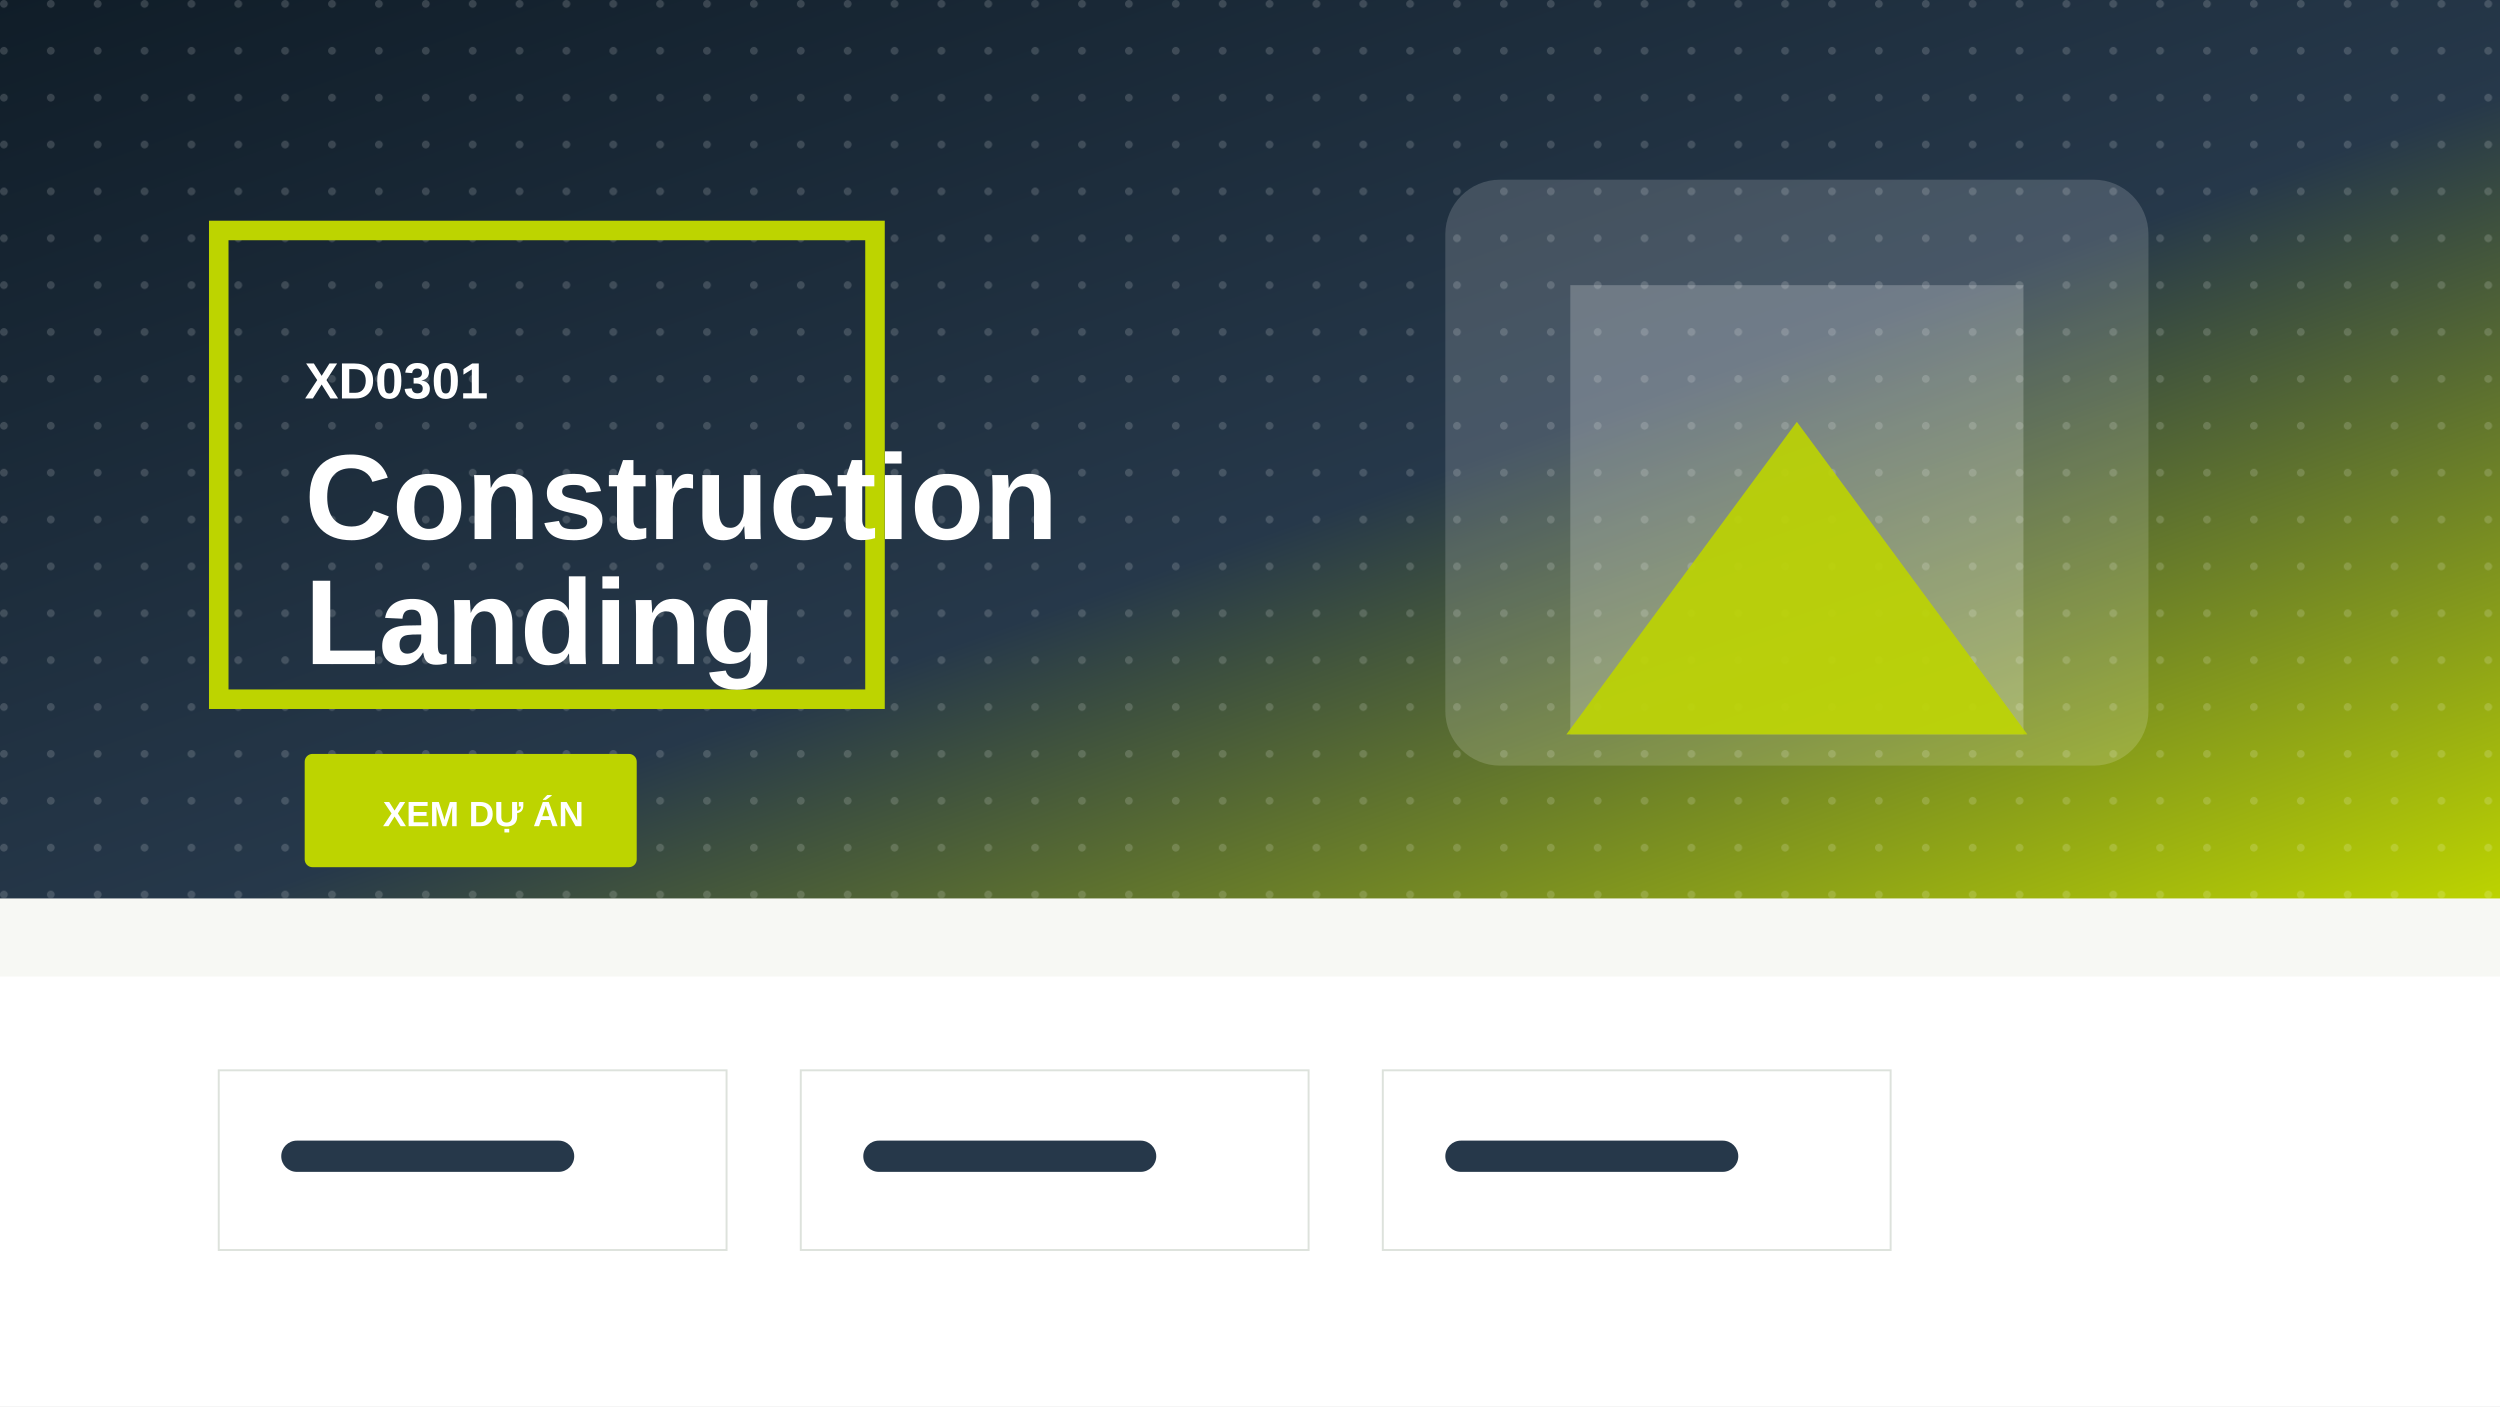
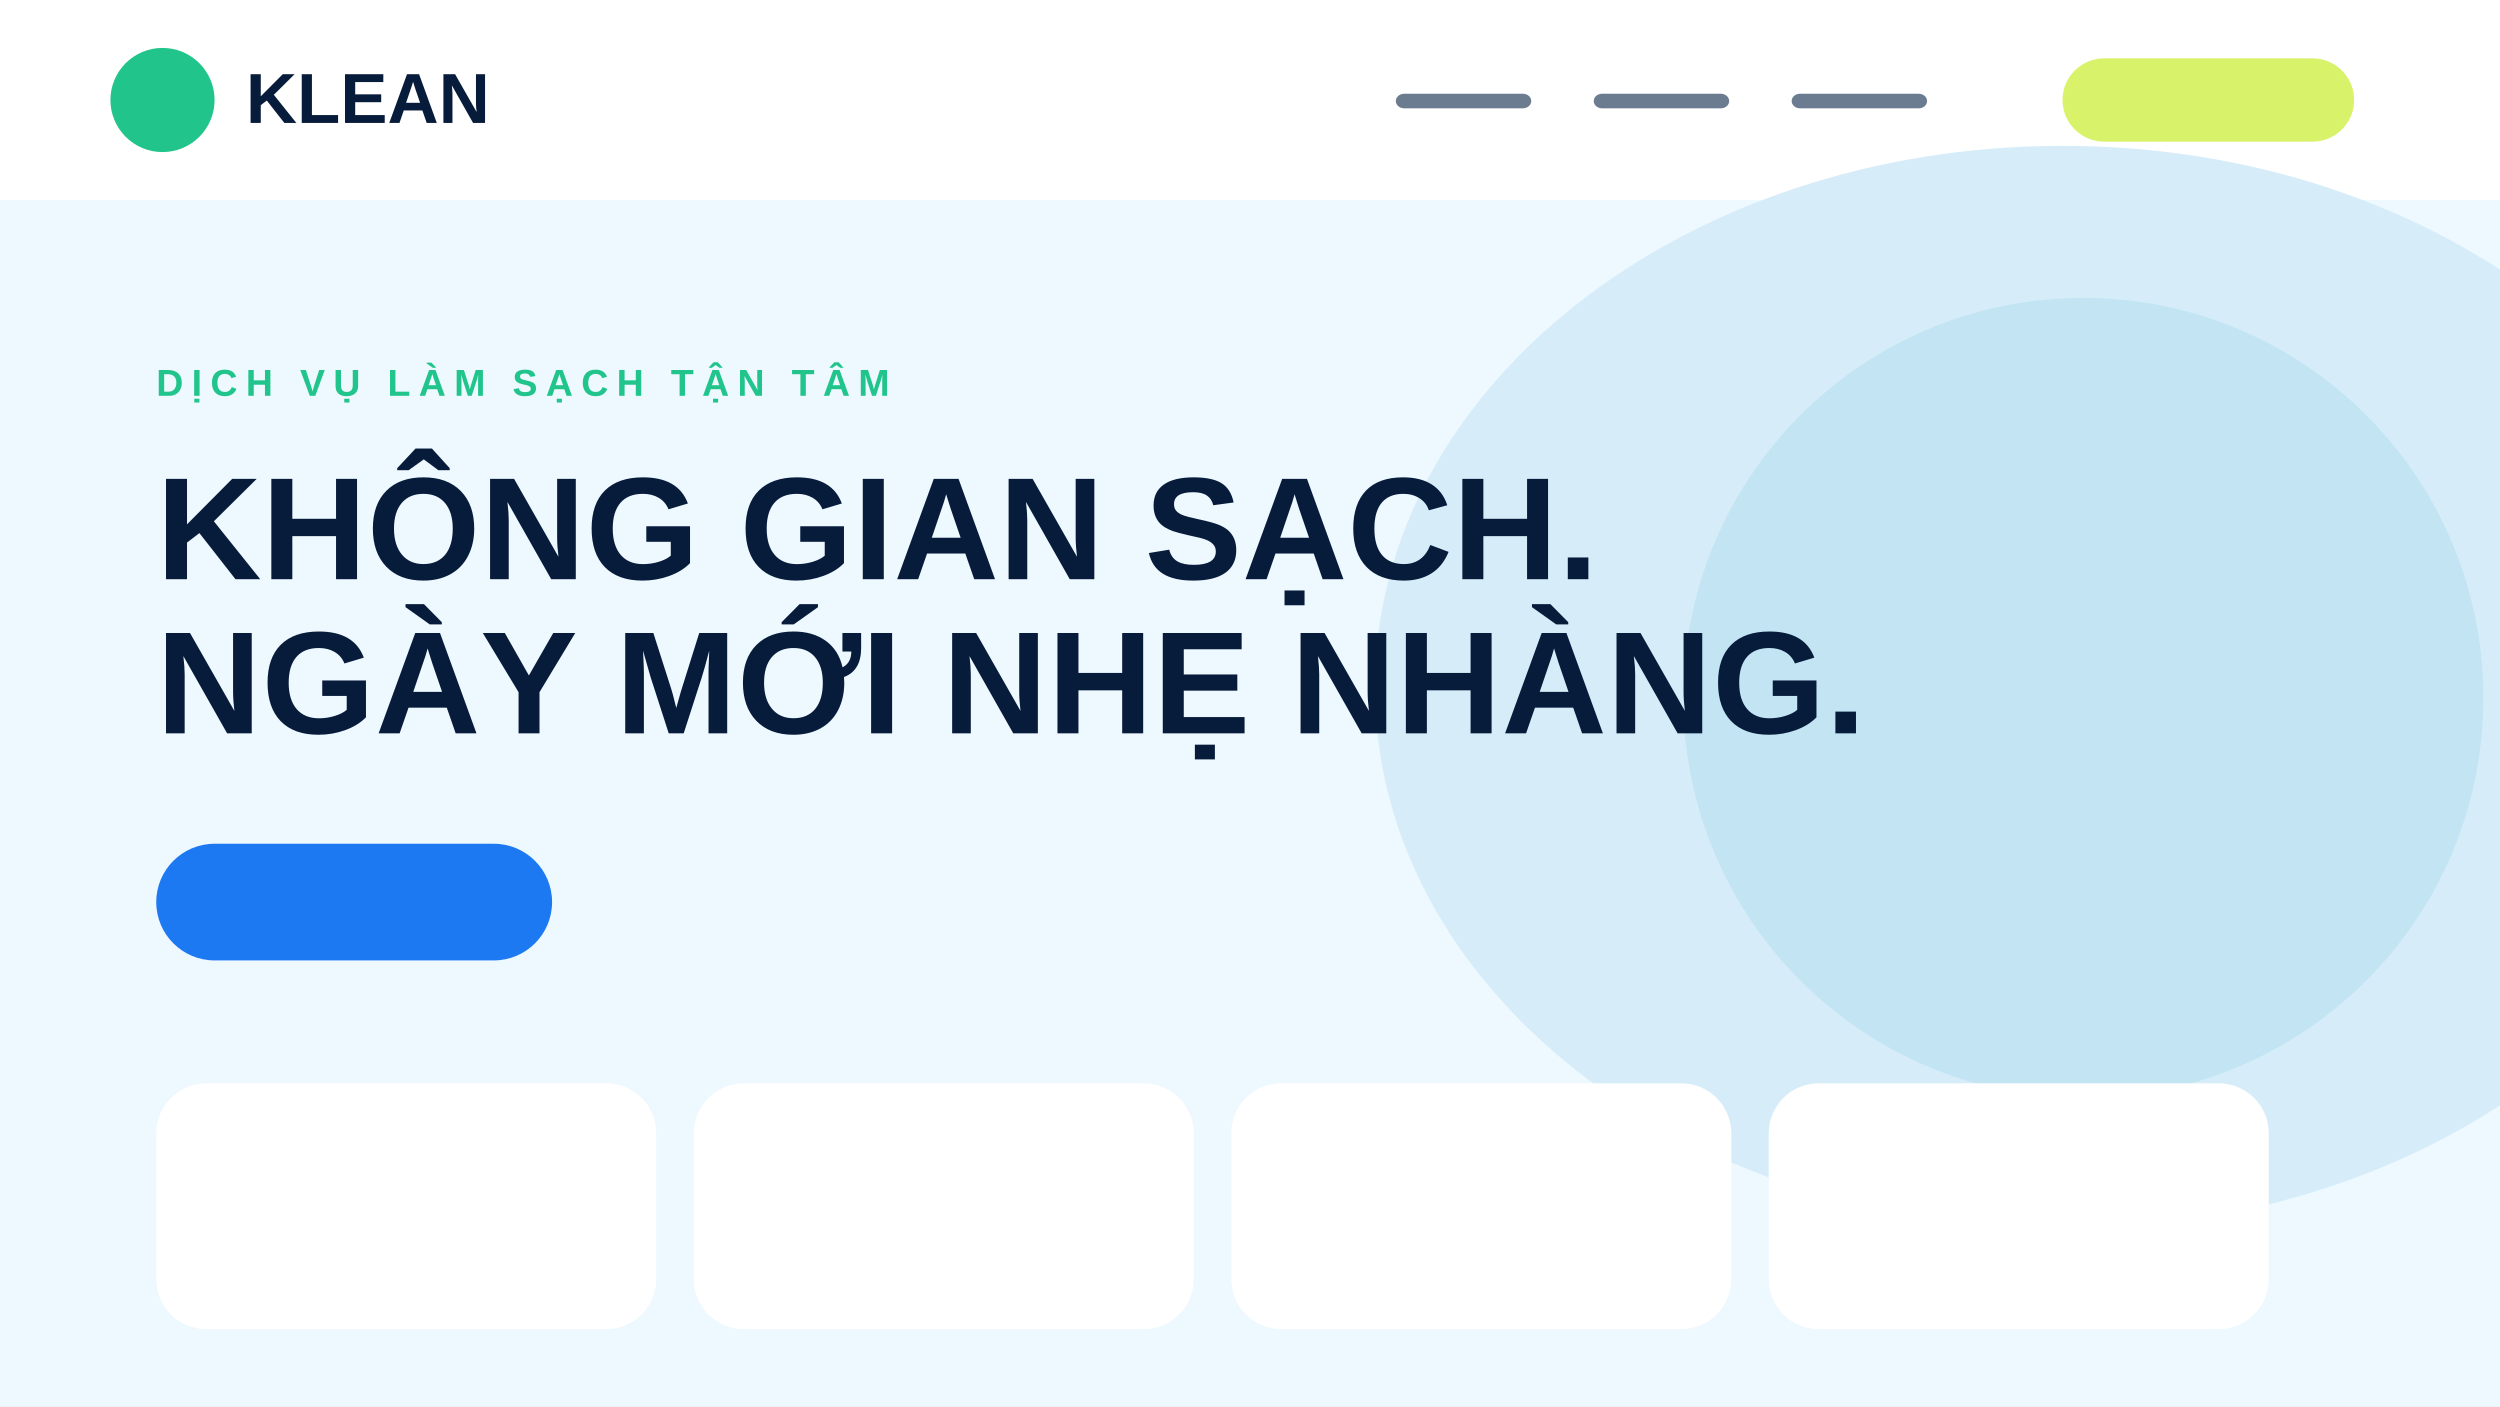
- <svg xmlns="http://www.w3.org/2000/svg" width="1280" height="720" viewBox="0 0 1280 720" role="img" aria-label="XD0301 construction landing cover">
-   <defs>
-     <linearGradient id="bg" x1="0" y1="0" x2="1" y2="1">
-       <stop offset="0" stop-color="#101d28" />
-       <stop offset=".55" stop-color="#26384a" />
-       <stop offset="1" stop-color="#bdd400" />
-     </linearGradient>
-     <pattern id="dots" width="24" height="24" patternUnits="userSpaceOnUse">
-       <circle cx="2" cy="2" r="2" fill="#ffffff" opacity=".16" />
-     </pattern>
-   </defs>
-   <rect width="1280" height="720" fill="#f7f8f4" />
-   <rect width="1280" height="460" fill="url(#bg)" />
-   <rect width="1280" height="460" fill="url(#dots)" />
-   <rect x="112" y="118" width="336" height="240" fill="none" stroke="#bdd400" stroke-width="10" />
-   <text x="156" y="204" fill="#ffffff" font-family="Arial, sans-serif" font-size="26" font-weight="700">XD0301</text>
-   <text x="156" y="276" fill="#ffffff" font-family="Arial, sans-serif" font-size="62" font-weight="800">Construction</text>
-   <text x="156" y="340" fill="#ffffff" font-family="Arial, sans-serif" font-size="62" font-weight="800">Landing</text>
-   <rect x="156" y="386" width="170" height="58" rx="4" fill="#bdd400" />
-   <text x="196" y="423" fill="#ffffff" font-family="Arial, sans-serif" font-size="18" font-weight="800">XEM DỰ ÁN</text>
-   <rect x="740" y="92" width="360" height="300" rx="28" fill="#ffffff" opacity=".16" />
-   <rect x="804" y="146" width="232" height="230" fill="#ffffff" opacity=".22" />
-   <path d="M802 376 L920 216 L1038 376 Z" fill="#bdd400" opacity=".9" />
-   <rect x="0" y="500" width="1280" height="220" fill="#ffffff" />
-   <rect x="112" y="548" width="260" height="92" fill="#fff" stroke="#dde2dc" />
-   <rect x="410" y="548" width="260" height="92" fill="#fff" stroke="#dde2dc" />
-   <rect x="708" y="548" width="260" height="92" fill="#fff" stroke="#dde2dc" />
-   <rect x="144" y="584" width="150" height="16" rx="8" fill="#26384a" />
-   <rect x="442" y="584" width="150" height="16" rx="8" fill="#26384a" />
-   <rect x="740" y="584" width="150" height="16" rx="8" fill="#26384a" />
+ <svg xmlns="http://www.w3.org/2000/svg" width="1200" height="675" viewBox="0 0 1200 675" role="img" aria-label="XD0307 Klean Services cover">
+   <rect width="1200" height="675" fill="#edf8ff" />
+   <rect width="1200" height="96" fill="#fff" />
+   <circle cx="78" cy="48" r="25" fill="#21c58b" />
+   <text x="118" y="59" fill="#071b3b" font-family="Arial" font-size="34" font-weight="900">KLEAN</text>
+   <g fill="#6b7c91">
+     <rect x="670" y="45" width="65" height="7" rx="4" />
+     <rect x="765" y="45" width="65" height="7" rx="4" />
+     <rect x="860" y="45" width="65" height="7" rx="4" />
+   </g>
+   <rect x="990" y="28" width="140" height="40" rx="20" fill="#d8f36a" />
+   <ellipse cx="990" cy="330" rx="330" ry="260" fill="#d6edf9" />
+   <circle cx="1000" cy="335" r="192" fill="#c2e4f3" />
+   <text x="75" y="190" fill="#21c58b" font-family="Arial" font-size="18" font-weight="800" letter-spacing="4">DỊCH VỤ LÀM SẠCH TẬN TÂM</text>
+   <text x="75" y="278" fill="#071b3b" font-family="Arial" font-size="70" font-weight="900">KHÔNG GIAN SẠCH.</text>
+   <text x="75" y="352" fill="#071b3b" font-family="Arial" font-size="70" font-weight="900">NGÀY MỚI NHẸ NHÀNG.</text>
+   <rect x="75" y="405" width="190" height="56" rx="28" fill="#1d79f2" />
+   <g transform="translate(75 520)">
+     <rect width="240" height="118" rx="24" fill="#fff" />
+     <rect x="258" width="240" height="118" rx="24" fill="#fff" />
+     <rect x="516" width="240" height="118" rx="24" fill="#fff" />
+     <rect x="774" width="240" height="118" rx="24" fill="#fff" />
+   </g>
</svg>
